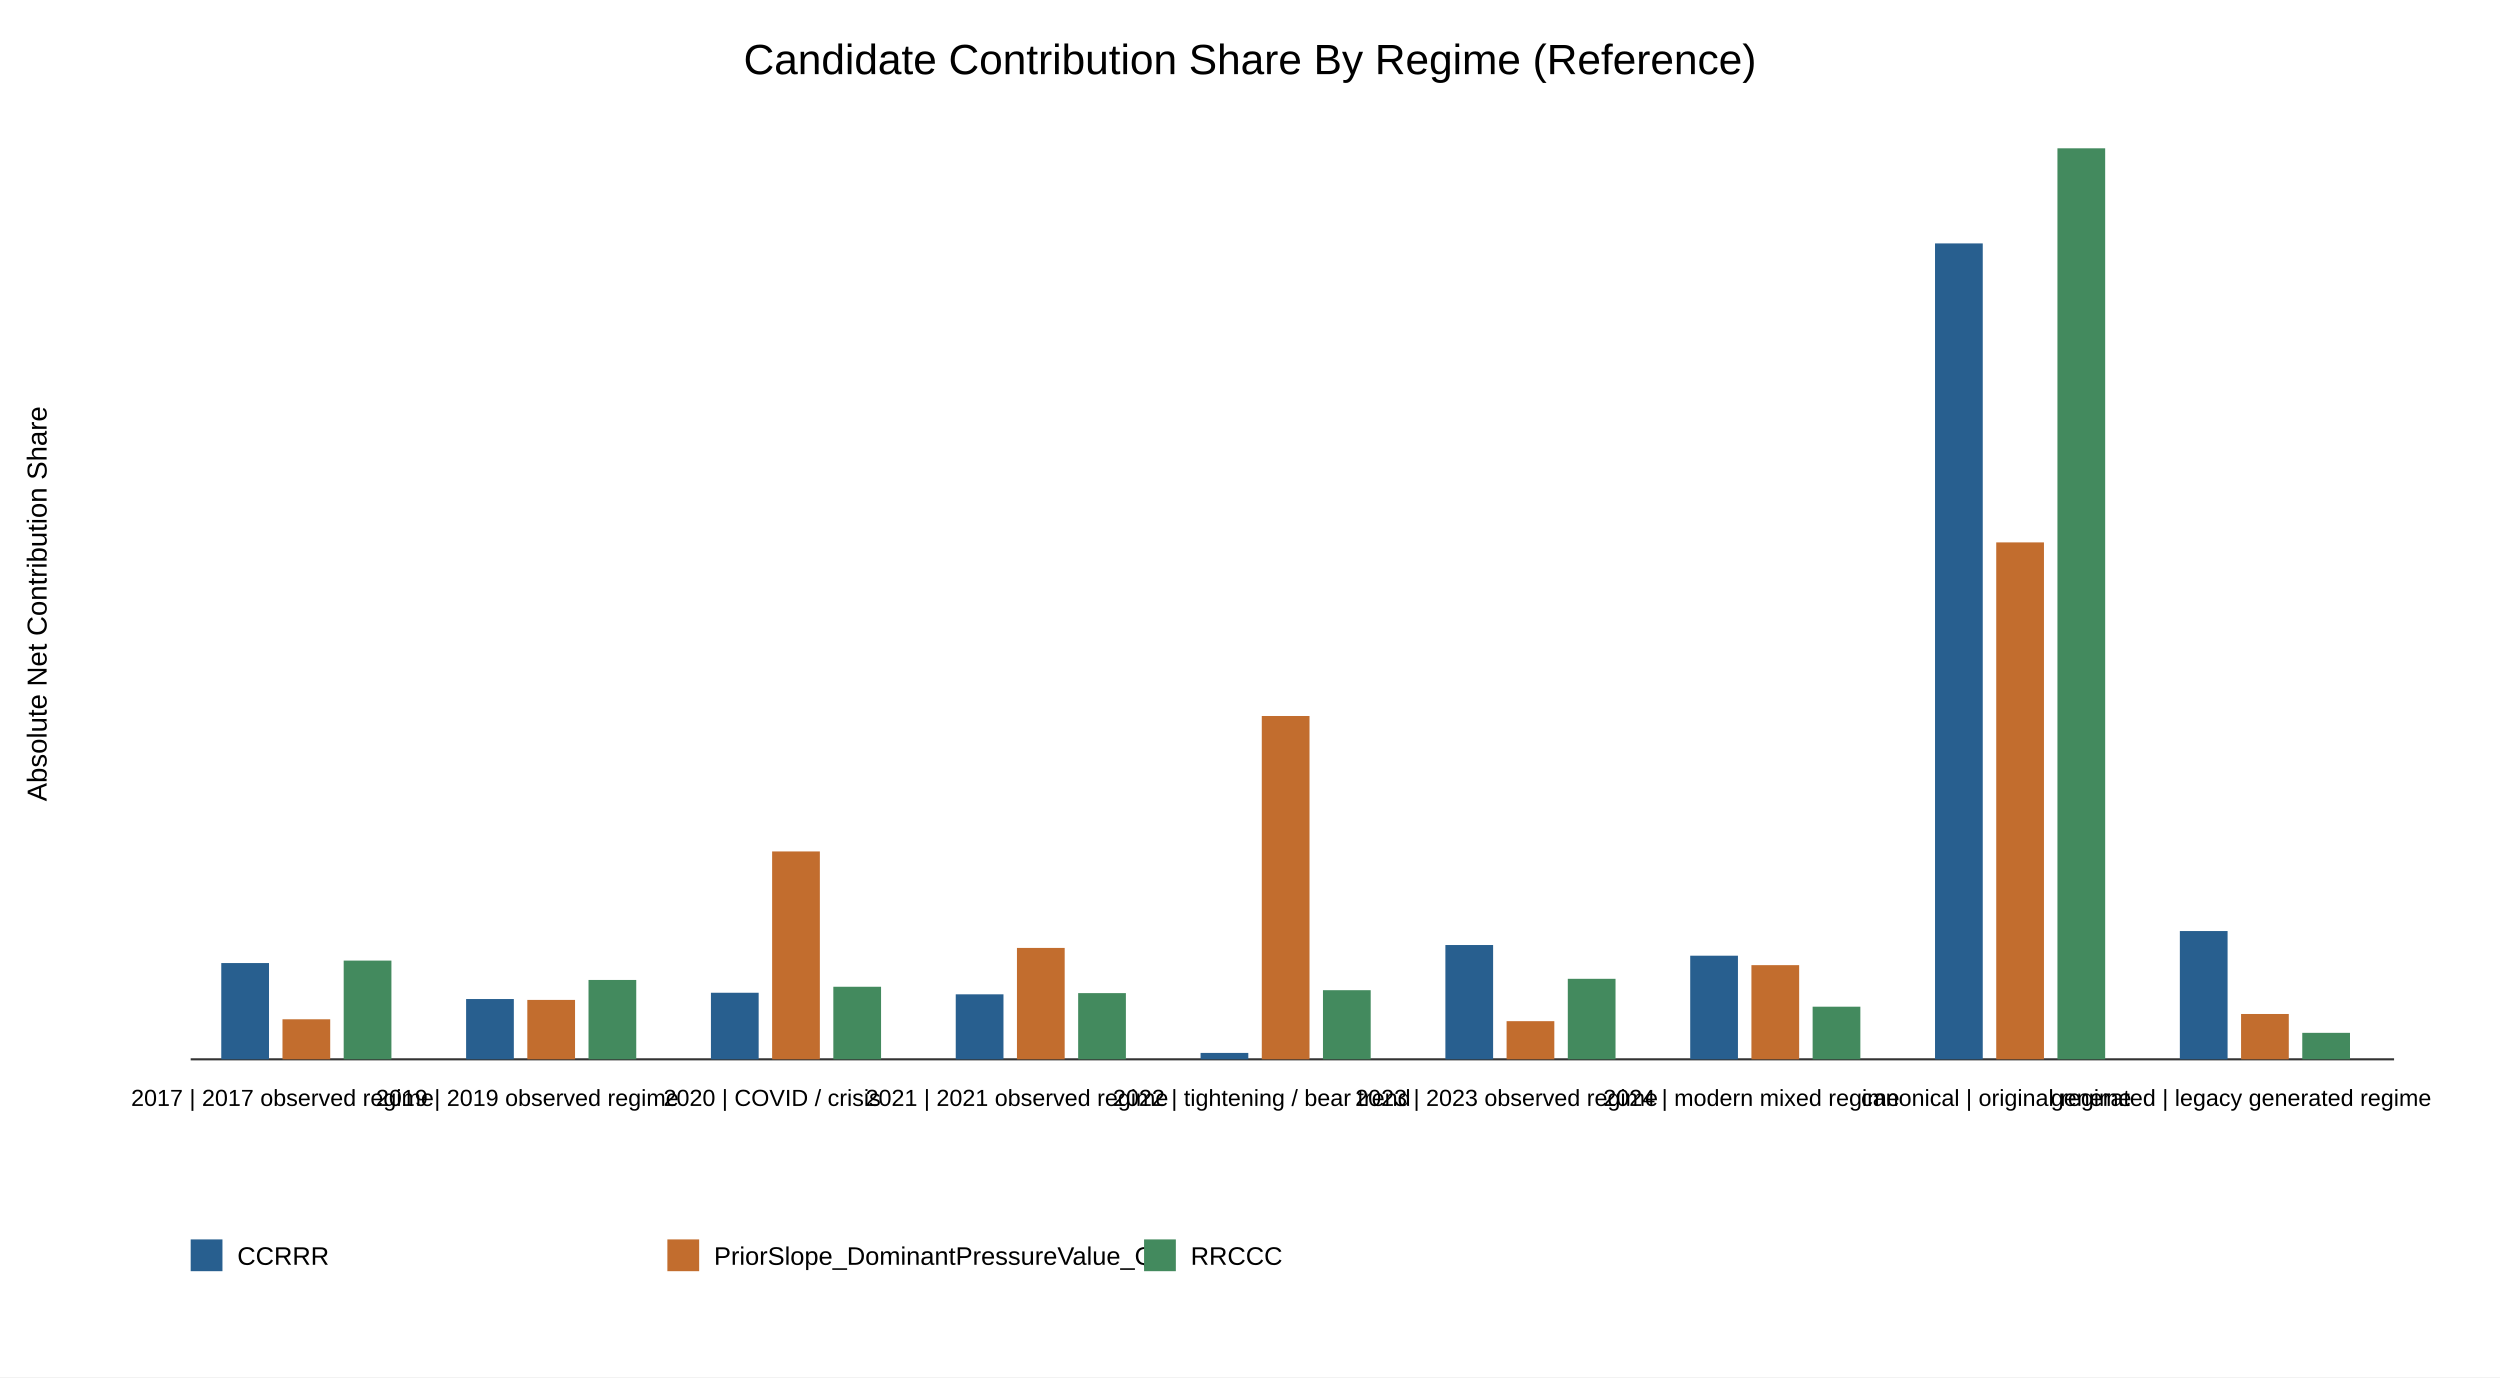
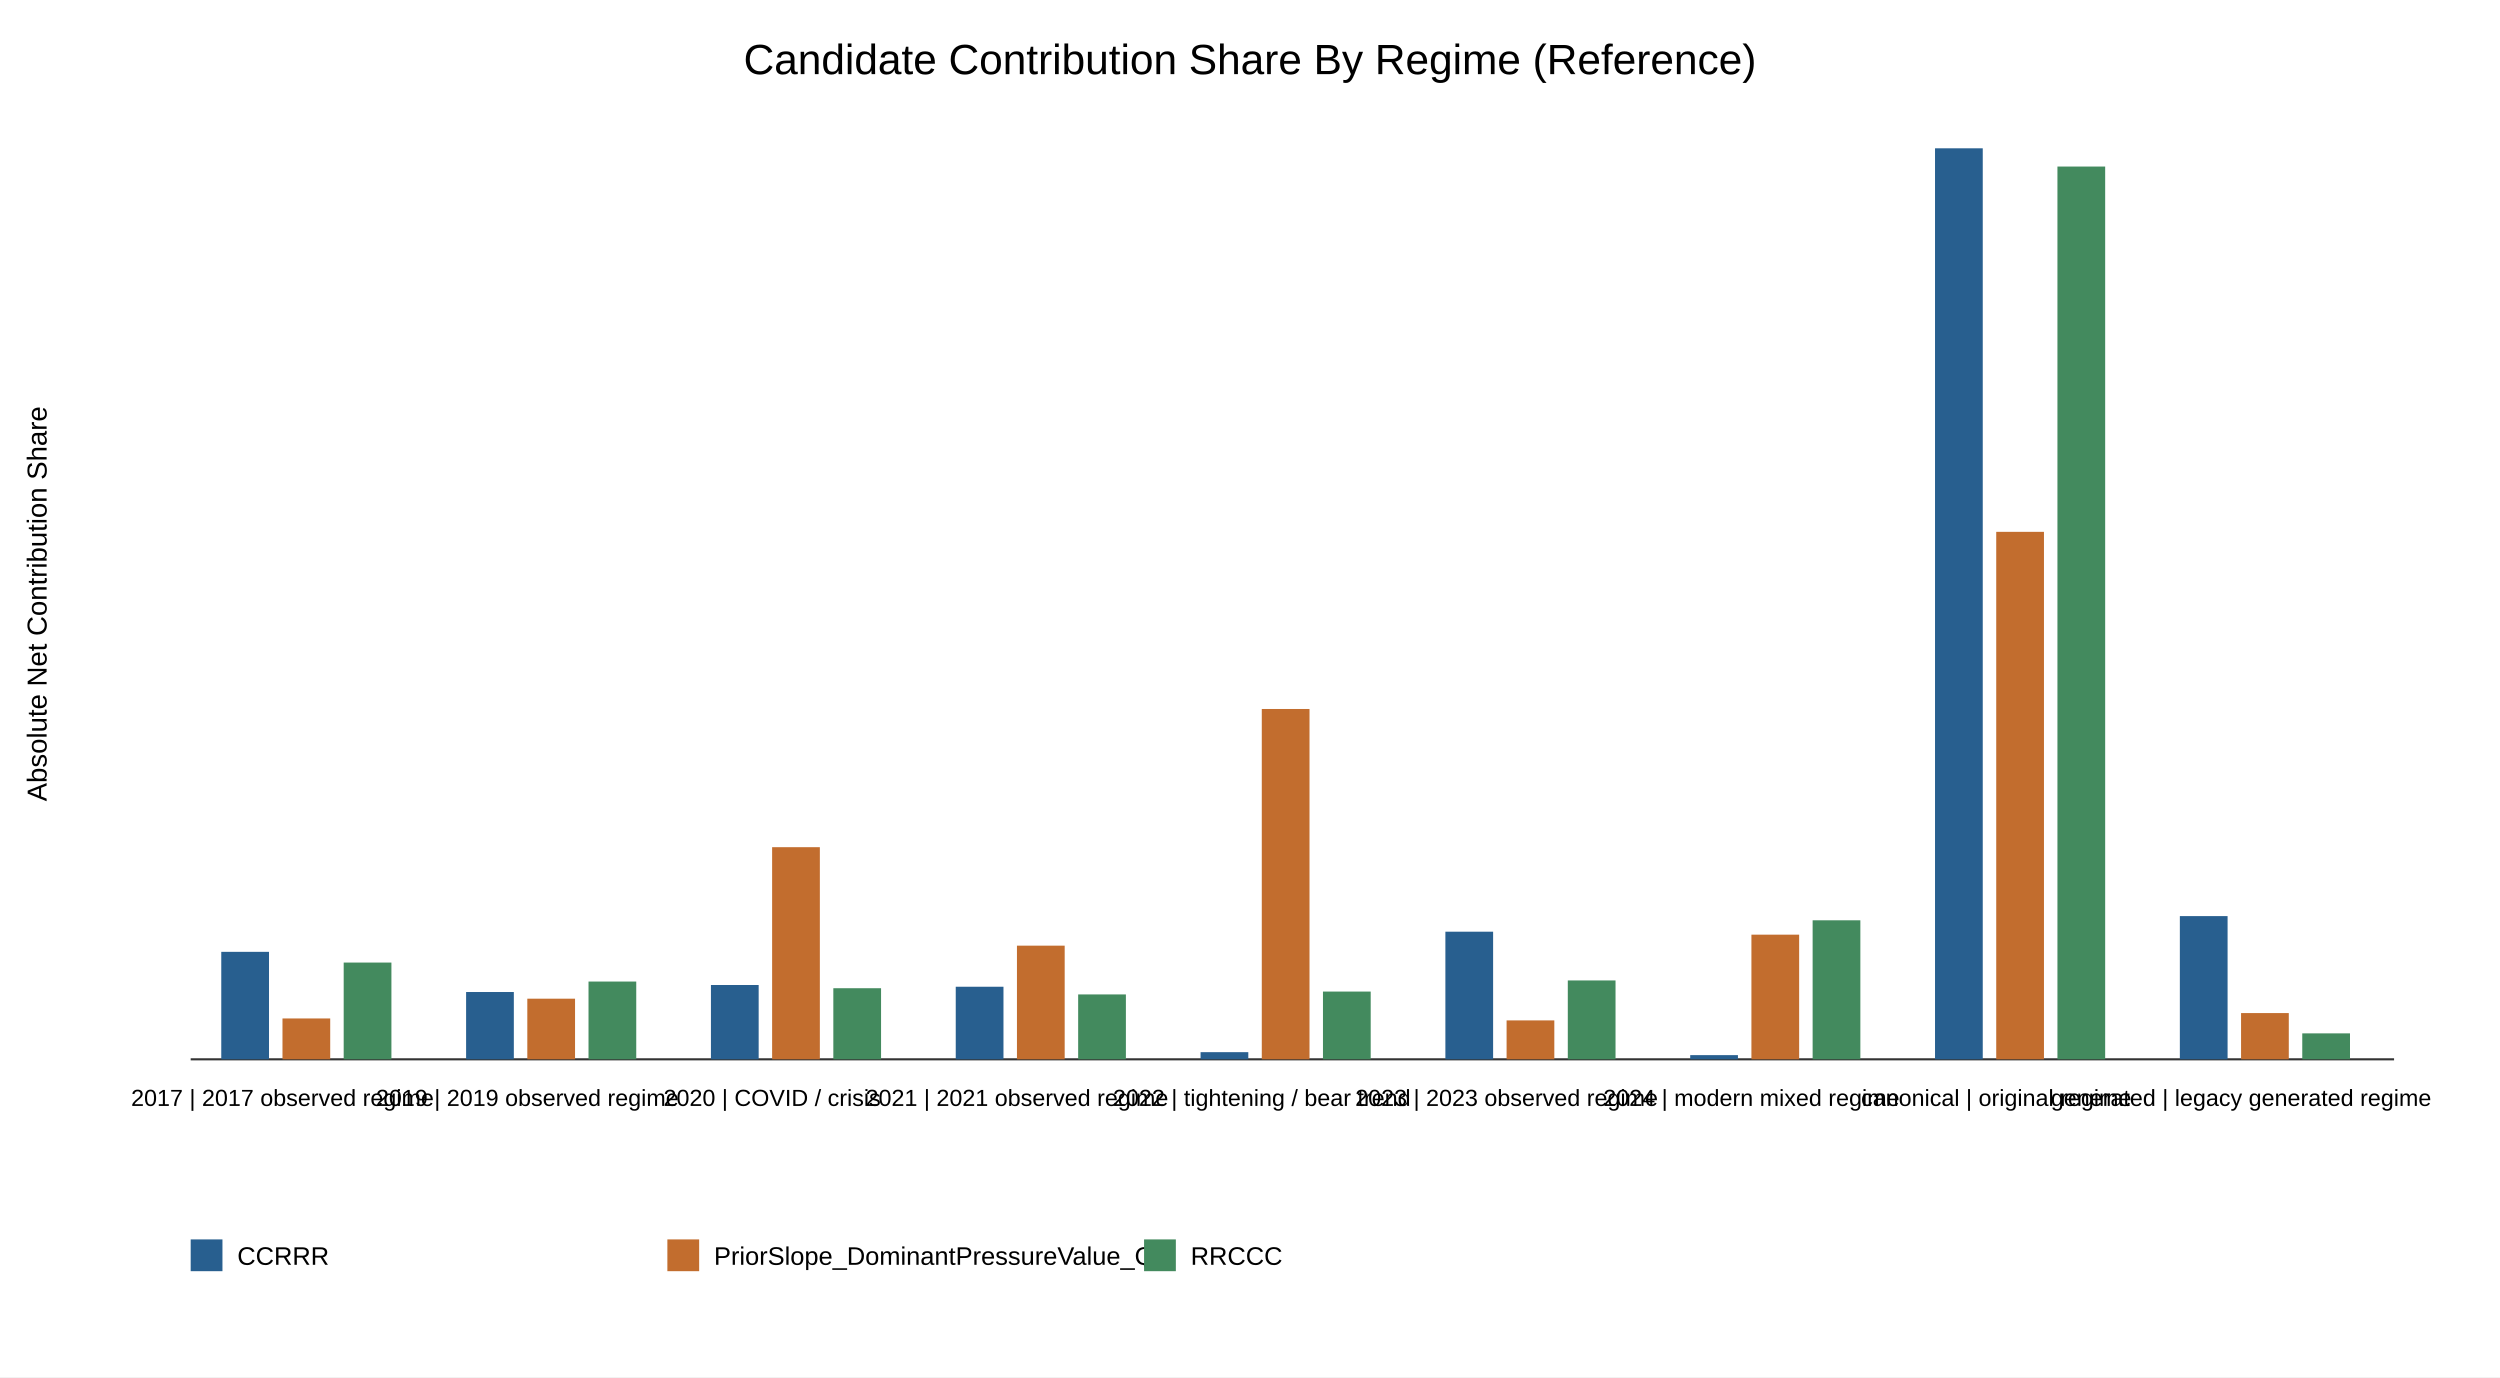
<svg xmlns="http://www.w3.org/2000/svg" width="1180" height="650">
  <rect width="100%" height="100%" fill="white" />
  <text x="590.0" y="35" text-anchor="middle" font-family="Arial" font-size="20">Candidate Contribution Share By Regime (Reference)</text>
  <text transform="translate(22,285.0) rotate(-90)" text-anchor="middle" font-family="Arial" font-size="13">Absolute Net Contribution Share</text>
  <line x1="90" y1="500.00" x2="1130" y2="500.00" stroke="#333" stroke-width="1" />
-   <rect x="104.44" y="454.56" width="22.53" height="45.44" fill="#285f8f" />
-   <rect x="133.33" y="481.10" width="22.53" height="18.90" fill="#c26d2e" />
-   <rect x="162.22" y="453.40" width="22.53" height="46.60" fill="#438a5e" />
+   <rect x="104.44" y="449.27" width="22.53" height="50.73" fill="#285f8f" />
+   <rect x="133.33" y="480.71" width="22.53" height="19.29" fill="#c26d2e" />
+   <rect x="162.22" y="454.33" width="22.53" height="45.67" fill="#438a5e" />
  <text x="133.33" y="522" text-anchor="middle" font-family="Arial" font-size="11">2017 | 2017 observed regime</text>
-   <rect x="220.00" y="471.54" width="22.53" height="28.46" fill="#285f8f" />
-   <rect x="248.89" y="471.96" width="22.53" height="28.04" fill="#c26d2e" />
-   <rect x="277.78" y="462.54" width="22.53" height="37.46" fill="#438a5e" />
+   <rect x="220.00" y="468.23" width="22.53" height="31.77" fill="#285f8f" />
+   <rect x="248.89" y="471.38" width="22.53" height="28.62" fill="#c26d2e" />
+   <rect x="277.78" y="463.29" width="22.53" height="36.71" fill="#438a5e" />
  <text x="248.89" y="522" text-anchor="middle" font-family="Arial" font-size="11">2019 | 2019 observed regime</text>
-   <rect x="335.56" y="468.58" width="22.53" height="31.42" fill="#285f8f" />
-   <rect x="364.44" y="401.88" width="22.53" height="98.12" fill="#c26d2e" />
-   <rect x="393.33" y="465.75" width="22.53" height="34.25" fill="#438a5e" />
+   <rect x="335.56" y="464.92" width="22.53" height="35.08" fill="#285f8f" />
+   <rect x="364.44" y="399.87" width="22.53" height="100.13" fill="#c26d2e" />
+   <rect x="393.33" y="466.44" width="22.53" height="33.56" fill="#438a5e" />
  <text x="364.44" y="522" text-anchor="middle" font-family="Arial" font-size="11">2020 | COVID / crisis</text>
-   <rect x="451.11" y="469.32" width="22.53" height="30.68" fill="#285f8f" />
-   <rect x="480.00" y="447.42" width="22.53" height="52.58" fill="#c26d2e" />
-   <rect x="508.89" y="468.75" width="22.53" height="31.25" fill="#438a5e" />
+   <rect x="451.11" y="465.74" width="22.53" height="34.26" fill="#285f8f" />
+   <rect x="480.00" y="446.35" width="22.53" height="53.65" fill="#c26d2e" />
+   <rect x="508.89" y="469.37" width="22.53" height="30.63" fill="#438a5e" />
  <text x="480.00" y="522" text-anchor="middle" font-family="Arial" font-size="11">2021 | 2021 observed regime</text>
-   <rect x="566.67" y="496.98" width="22.53" height="3.02" fill="#285f8f" />
-   <rect x="595.56" y="337.95" width="22.53" height="162.05" fill="#c26d2e" />
-   <rect x="624.44" y="467.37" width="22.53" height="32.63" fill="#438a5e" />
+   <rect x="566.67" y="496.62" width="22.53" height="3.38" fill="#285f8f" />
+   <rect x="595.56" y="334.64" width="22.53" height="165.36" fill="#c26d2e" />
+   <rect x="624.44" y="468.02" width="22.53" height="31.98" fill="#438a5e" />
  <text x="595.56" y="522" text-anchor="middle" font-family="Arial" font-size="11">2022 | tightening / bear trend</text>
-   <rect x="682.22" y="446.05" width="22.53" height="53.95" fill="#285f8f" />
-   <rect x="711.11" y="481.99" width="22.53" height="18.01" fill="#c26d2e" />
-   <rect x="740.00" y="462.00" width="22.53" height="38.00" fill="#438a5e" />
+   <rect x="682.22" y="439.76" width="22.53" height="60.24" fill="#285f8f" />
+   <rect x="711.11" y="481.63" width="22.53" height="18.37" fill="#c26d2e" />
+   <rect x="740.00" y="462.77" width="22.53" height="37.23" fill="#438a5e" />
  <text x="711.11" y="522" text-anchor="middle" font-family="Arial" font-size="11">2023 | 2023 observed regime</text>
-   <rect x="797.78" y="451.09" width="22.53" height="48.91" fill="#285f8f" />
-   <rect x="826.67" y="455.55" width="22.53" height="44.45" fill="#c26d2e" />
-   <rect x="855.56" y="475.16" width="22.53" height="24.84" fill="#438a5e" />
+   <rect x="797.78" y="498.02" width="22.53" height="1.98" fill="#285f8f" />
+   <rect x="826.67" y="441.16" width="22.53" height="58.84" fill="#c26d2e" />
+   <rect x="855.56" y="434.38" width="22.53" height="65.62" fill="#438a5e" />
  <text x="826.67" y="522" text-anchor="middle" font-family="Arial" font-size="11">2024 | modern mixed regime</text>
-   <rect x="913.33" y="114.89" width="22.53" height="385.11" fill="#285f8f" />
-   <rect x="942.22" y="256.01" width="22.53" height="243.99" fill="#c26d2e" />
-   <rect x="971.11" y="70.00" width="22.53" height="430.00" fill="#438a5e" />
+   <rect x="913.33" y="70.00" width="22.53" height="430.00" fill="#285f8f" />
+   <rect x="942.22" y="251.03" width="22.53" height="248.97" fill="#c26d2e" />
+   <rect x="971.11" y="78.61" width="22.53" height="421.39" fill="#438a5e" />
  <text x="942.22" y="522" text-anchor="middle" font-family="Arial" font-size="11">canonical | original regime</text>
-   <rect x="1028.89" y="439.45" width="22.53" height="60.55" fill="#285f8f" />
-   <rect x="1057.78" y="478.60" width="22.53" height="21.40" fill="#c26d2e" />
-   <rect x="1086.67" y="487.50" width="22.53" height="12.50" fill="#438a5e" />
+   <rect x="1028.89" y="432.40" width="22.53" height="67.60" fill="#285f8f" />
+   <rect x="1057.78" y="478.17" width="22.53" height="21.83" fill="#c26d2e" />
+   <rect x="1086.67" y="487.75" width="22.53" height="12.25" fill="#438a5e" />
  <text x="1057.78" y="522" text-anchor="middle" font-family="Arial" font-size="11">generated | legacy generated regime</text>
  <rect x="90" y="585" width="15" height="15" fill="#285f8f" />
  <text x="112" y="597" font-family="Arial" font-size="12">CCRRR</text>
  <rect x="315" y="585" width="15" height="15" fill="#c26d2e" />
  <text x="337" y="597" font-family="Arial" font-size="12">PriorSlope_DominantPressureValue_Q3</text>
  <rect x="540" y="585" width="15" height="15" fill="#438a5e" />
  <text x="562" y="597" font-family="Arial" font-size="12">RRCCC</text>
</svg>
